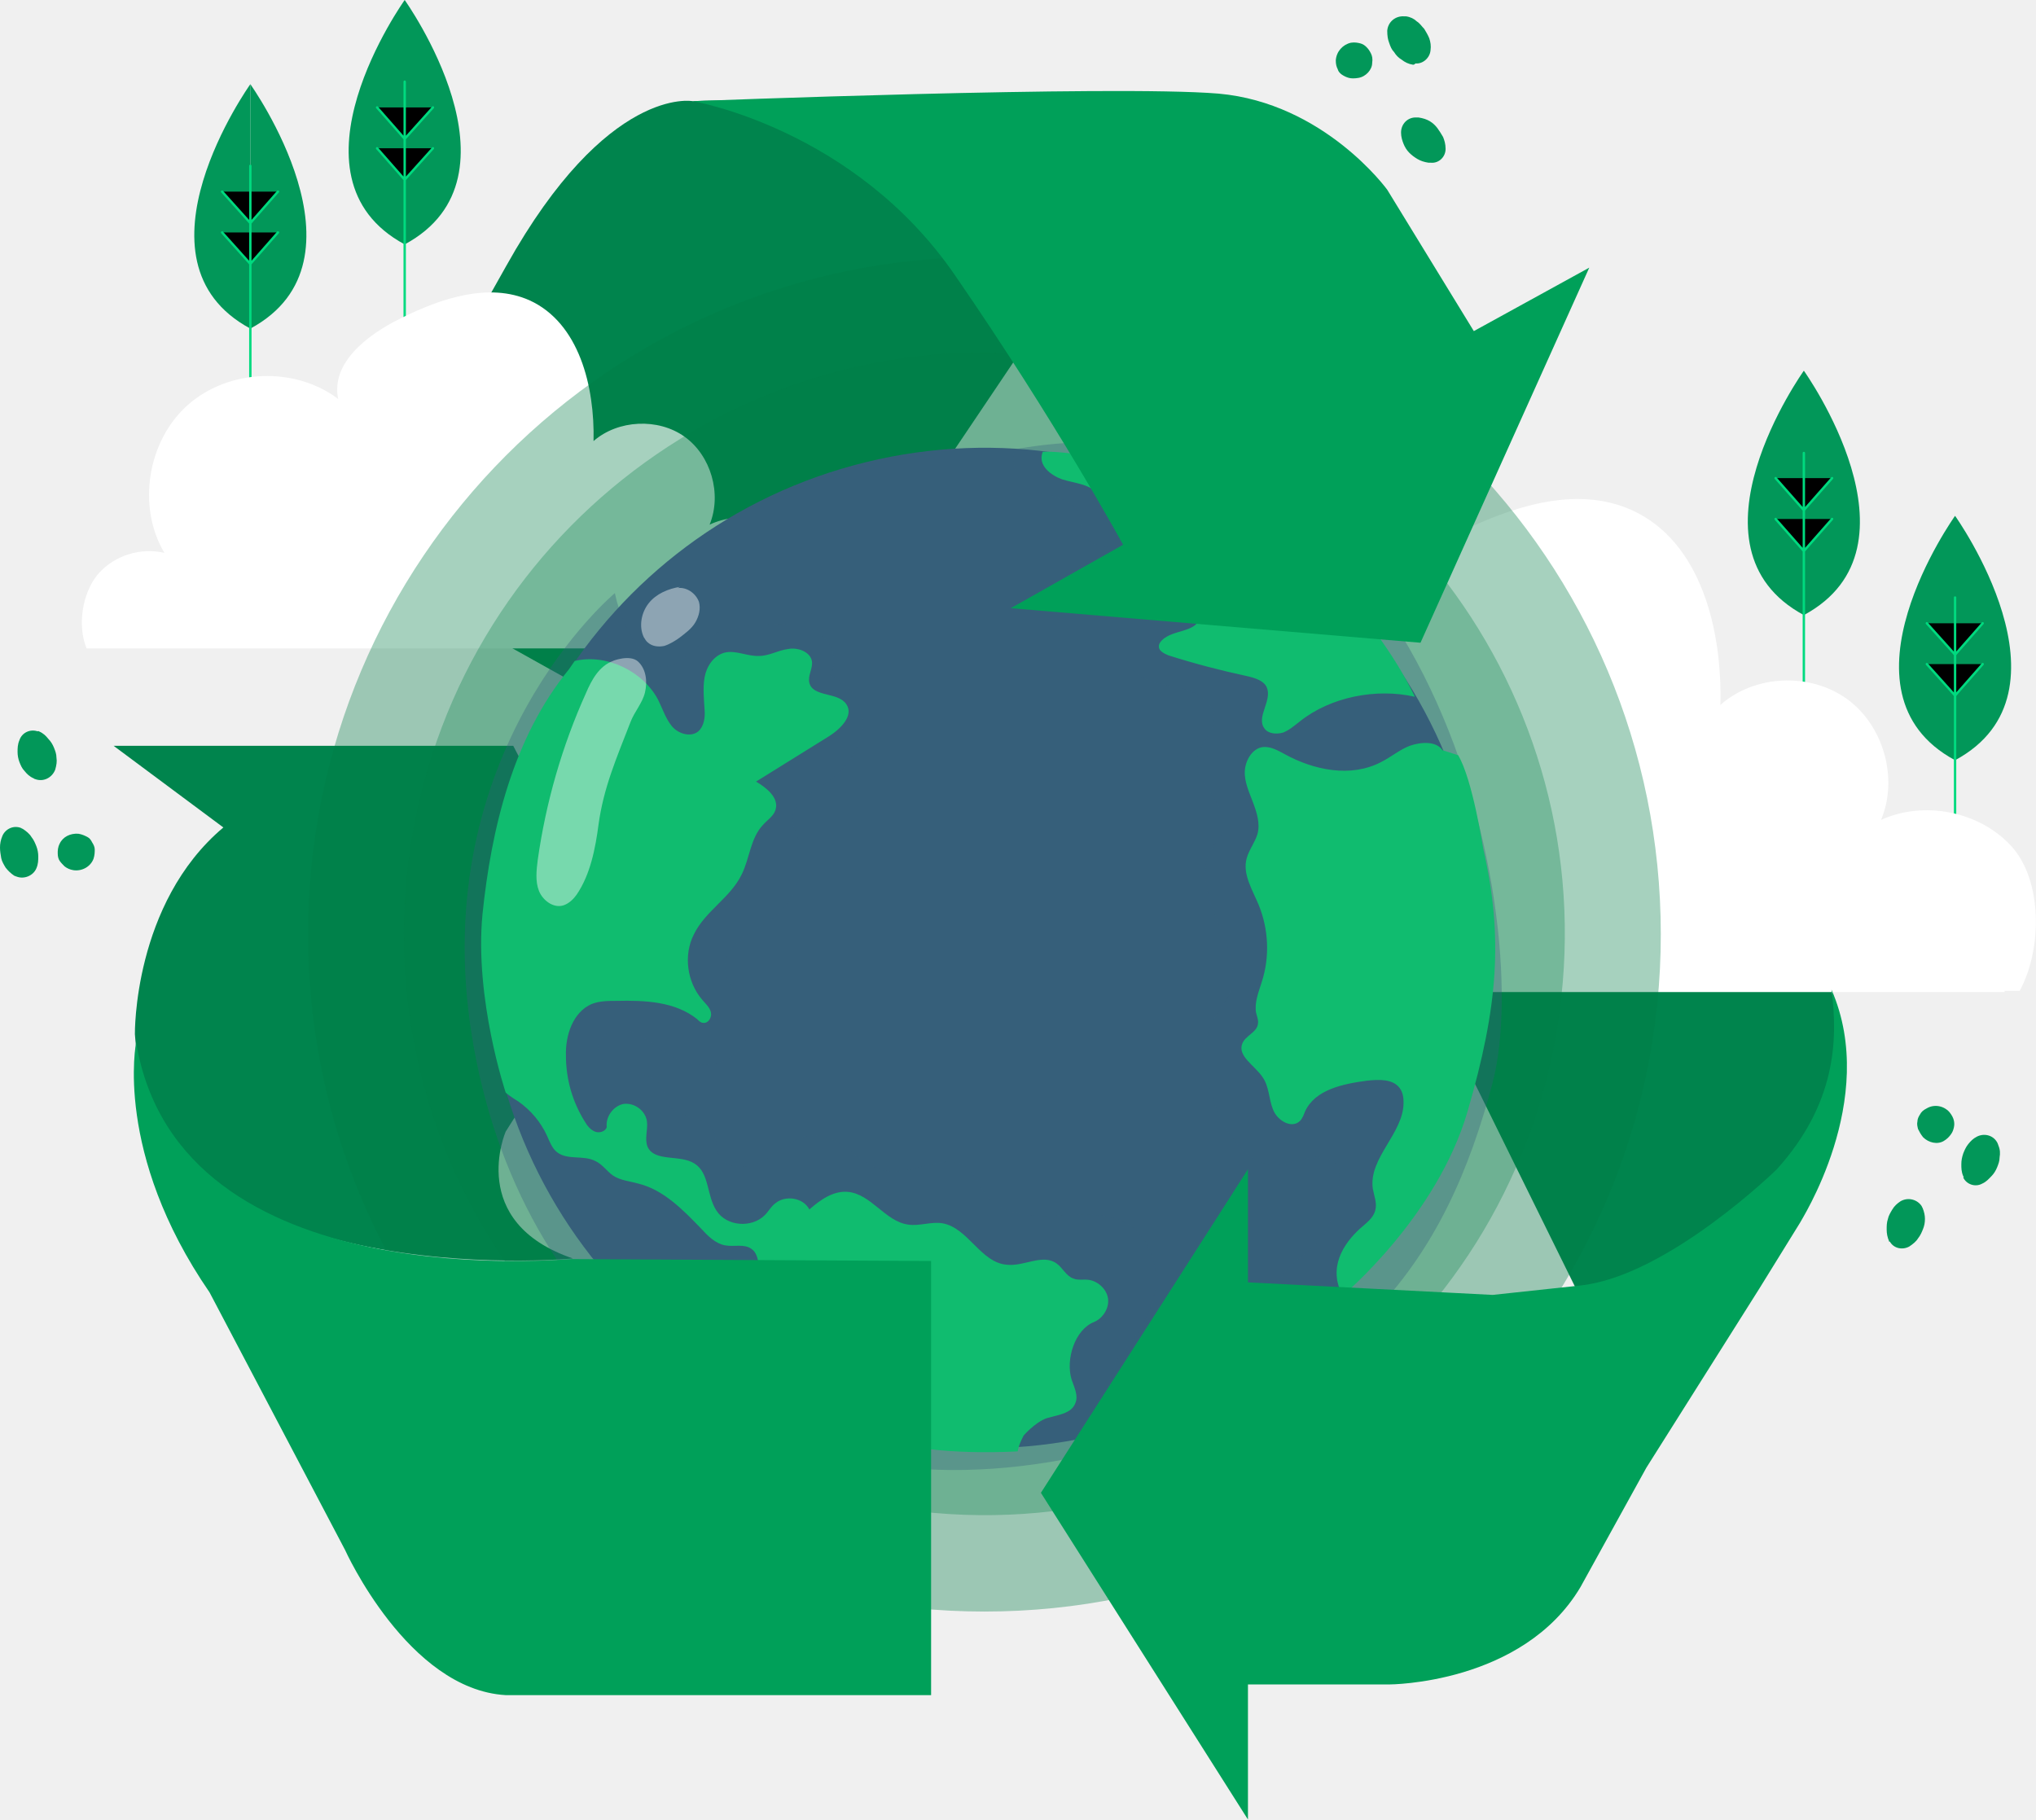
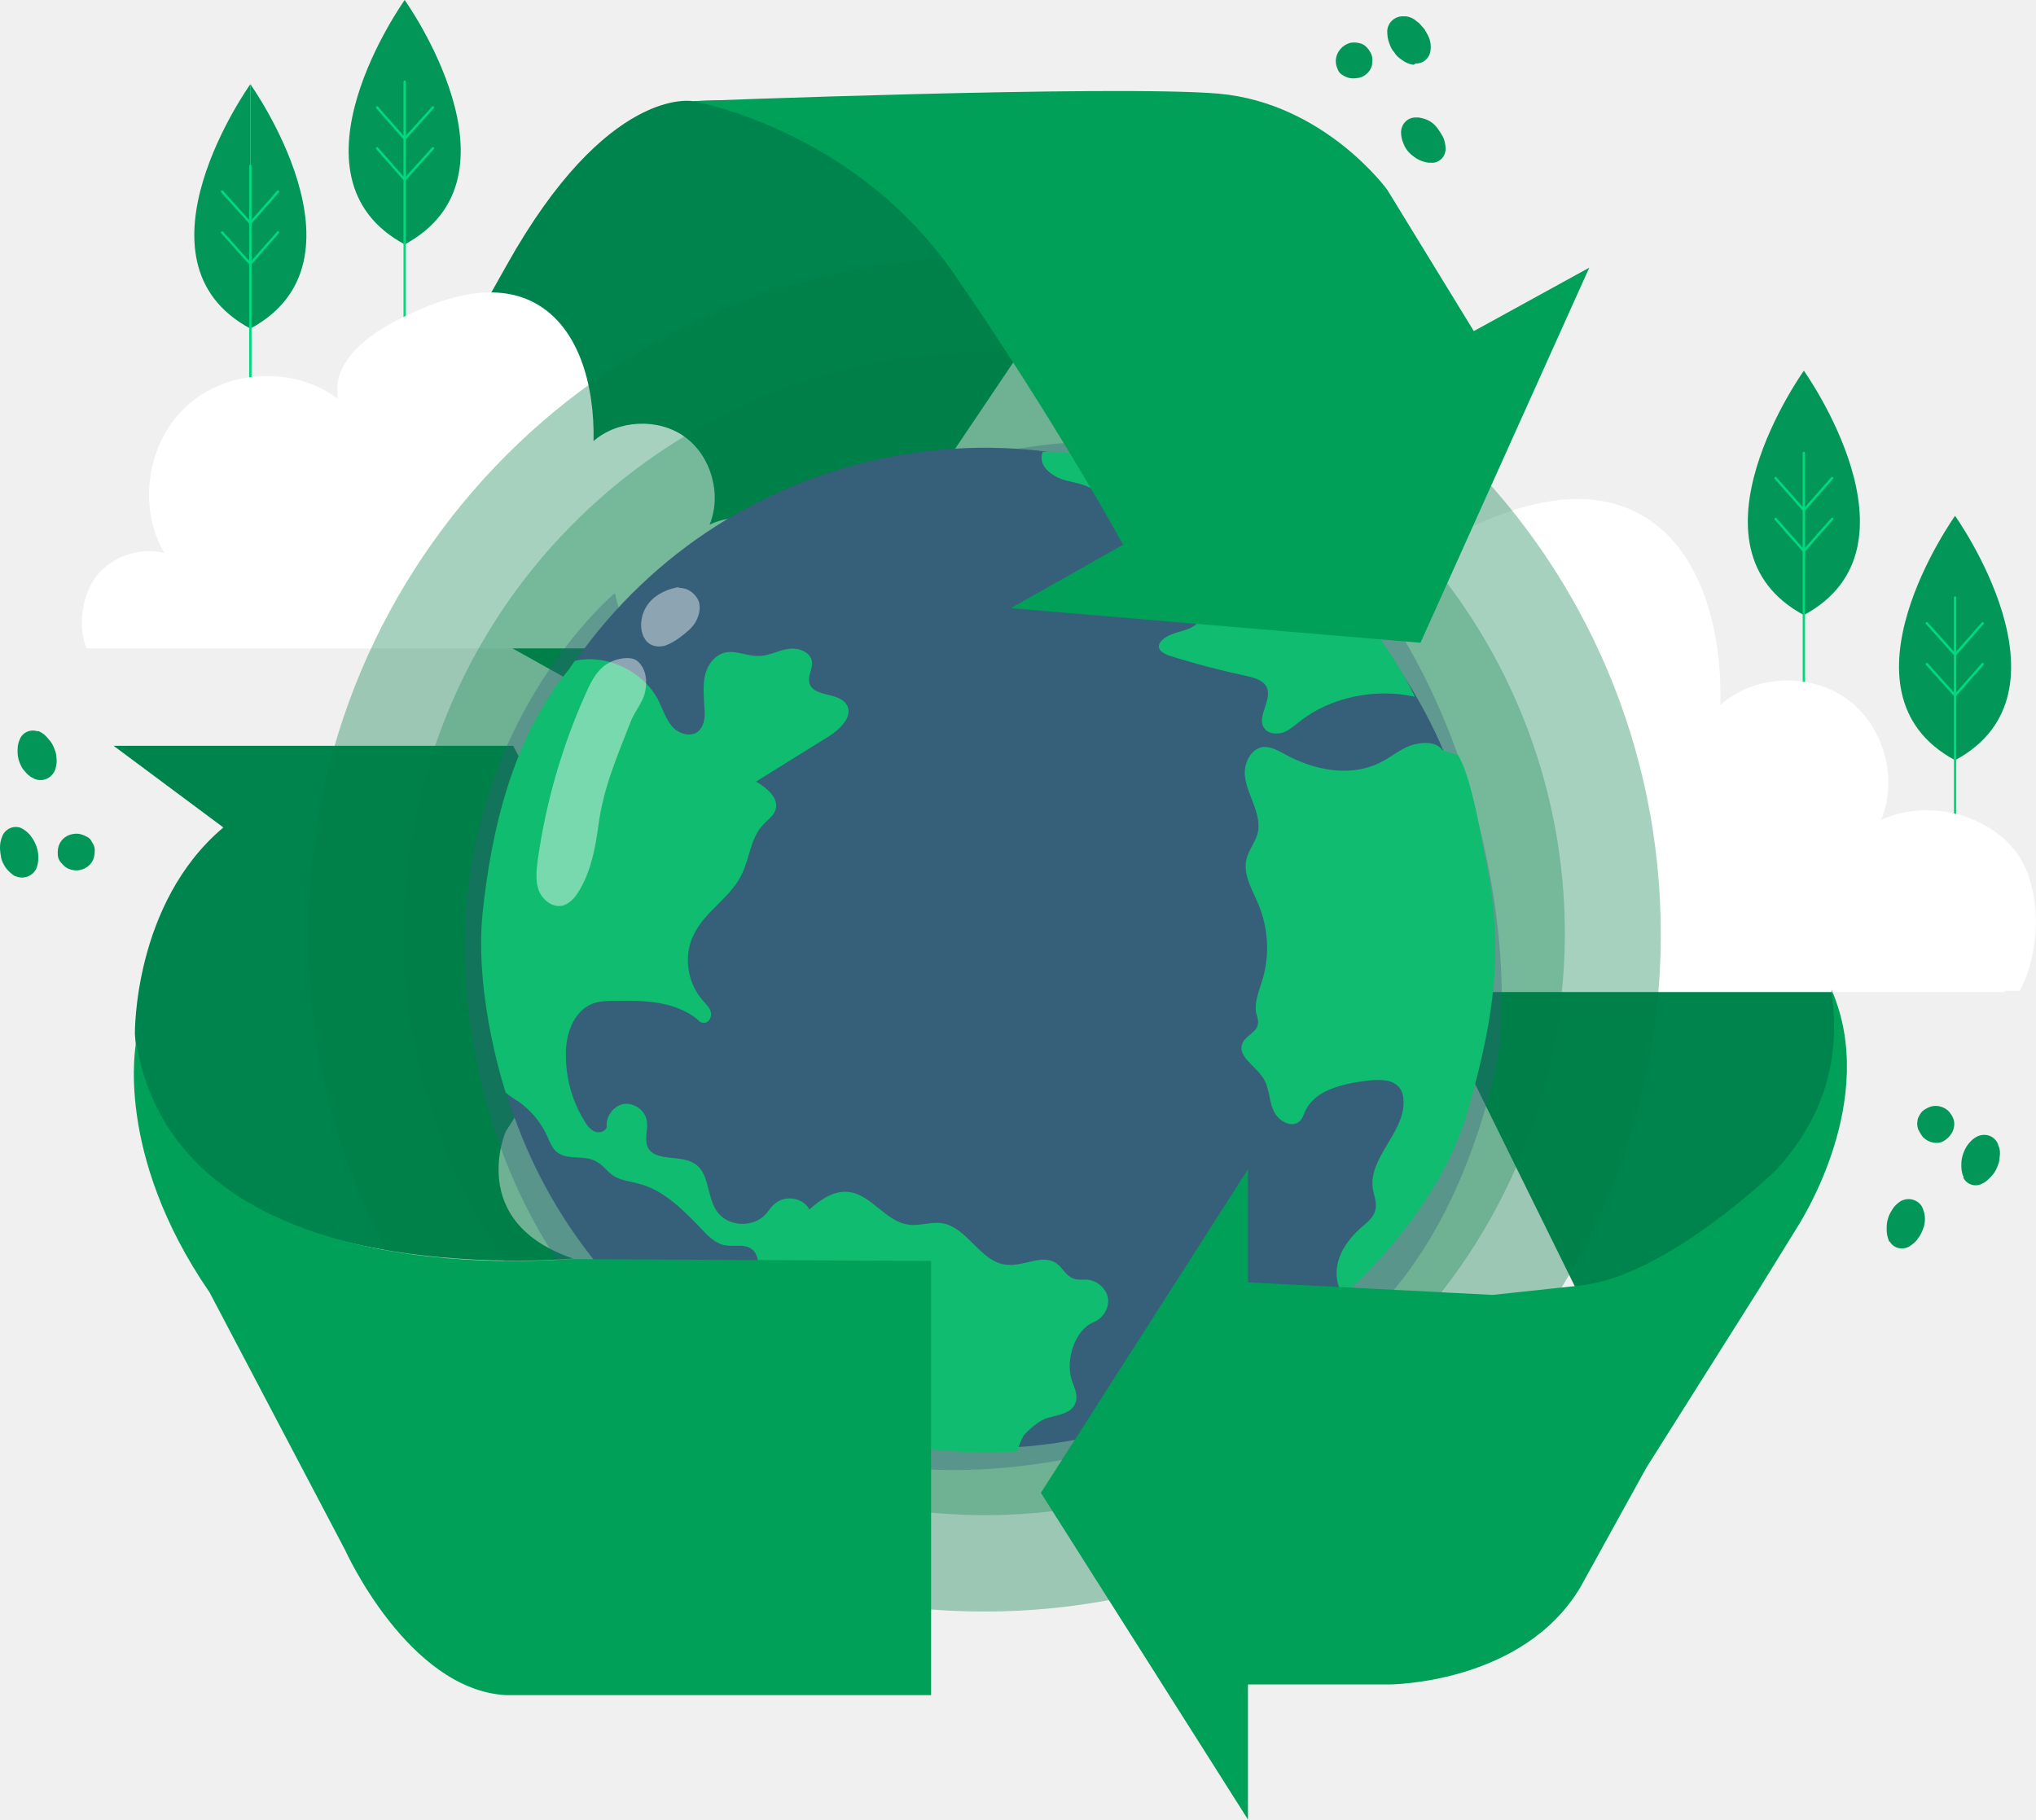
<svg xmlns="http://www.w3.org/2000/svg" viewBox="0 0 706 631">
  <path d="M655.089 430.544c-.652-1.525-.87-2.832-.87-4.14 0-1.307 0-2.396.435-3.704.218-1.089.871-2.178 1.523-3.268.653-1.089 1.523-1.961 2.829-2.832 2.61-1.526 5.874-.654 7.397 1.743 0 .218.217.435.217.435.653 1.526.871 2.833.871 3.922 0 1.308-.218 2.397-.653 3.487-.435 1.089-.87 2.178-1.741 3.268-.652 1.089-1.74 1.961-3.045 2.832-2.394 1.308-5.44.654-6.745-1.743-.218.218-.218.218-.218 0ZM666.838 394.375c-.87-1.089-1.305-1.961-1.74-2.832-.218-.872-.435-1.744-.218-2.615 0-.872.435-1.743.87-2.397.436-.871 1.088-1.525 2.394-2.179 2.61-1.525 5.874-.871 7.832 1.308.87 1.089 1.305 1.961 1.523 2.832.217.872.217 1.743 0 2.615-.218.871-.435 1.525-1.088 2.397-.653.871-1.305 1.525-2.393 2.178-2.176 1.308-5.222.654-7.18-1.307ZM680.762 407.884c-.653-1.525-.653-2.833-.653-4.14 0-1.307.218-2.397.653-3.704.435-1.089.87-2.179 1.741-3.268.87-1.09 1.74-1.961 3.046-2.615 2.61-1.307 5.874-.436 7.179 2.397 0 .218.218.436.218.653.652 1.526.652 2.833.435 4.14 0 1.308-.435 2.397-.87 3.487-.436 1.089-1.088 2.178-1.959 3.05-.87.871-1.74 1.961-3.263 2.615-2.393 1.307-5.439.217-6.527-2.179.218 0 .218-.218 0-.436ZM13.489 253.62c1.523.654 2.393 1.525 3.264 2.615.87.871 1.523 1.961 1.958 3.05.435 1.09.87 2.179.87 3.486.217 1.308 0 2.615-.435 4.14-1.088 2.833-4.134 4.358-6.962 3.269-.217 0-.435-.218-.435-.218-1.523-.654-2.393-1.525-3.263-2.615-.87-.871-1.305-1.961-1.741-3.05-.435-1.09-.653-2.397-.653-3.487 0-1.307 0-2.614.653-4.139.87-2.615 3.699-3.922 6.309-3.051.218-.218.435 0 .435 0ZM27.195 289.136c1.305.218 2.176.653 3.046 1.089.87.436 1.305 1.09 1.741 1.961.435.654.87 1.525.87 2.397 0 .872 0 1.961-.435 3.268-1.088 2.833-4.134 4.358-6.962 3.922-1.305-.218-2.176-.653-3.046-1.307-.653-.654-1.305-1.307-1.74-1.961-.435-.654-.653-1.525-.653-2.615 0-.871 0-1.961.653-3.268 1.088-2.397 3.699-3.704 6.527-3.486ZM7.832 287.393c1.305.871 2.393 1.743 3.046 2.832.87 1.09 1.305 2.179 1.74 3.268.435 1.09.653 2.397.653 3.487 0 1.307 0 2.614-.653 4.14-1.088 2.614-4.351 3.922-6.962 2.832-.218 0-.435-.218-.653-.218-1.305-.871-2.176-1.743-3.046-2.832-.653-1.09-1.305-2.179-1.523-3.269C.218 296.326 0 295.237 0 293.929c0-1.307.218-2.614.87-4.14 1.088-2.396 3.916-3.704 6.527-2.614.218.218.218.218.435.218ZM495.396 56.433c-1.523-.218-2.828-.654-3.916-1.307-1.088-.654-1.958-1.307-2.828-2.179-.87-.872-1.523-1.961-1.958-3.05-.435-1.089-.871-2.397-.871-3.922 0-3.05 2.394-5.447 5.44-5.229h.652c1.523.218 2.829.654 3.917 1.307 1.087.654 1.958 1.525 2.61 2.397.653.872 1.306 1.961 1.958 3.05.436 1.089.871 2.397.871 4.14 0 2.833-2.394 5.011-5.004 4.793h-.871ZM471.029 27.018c-1.305.218-2.393.218-3.263 0-.871-.218-1.741-.654-2.394-1.089-.652-.436-1.305-1.089-1.523-1.961-.435-.872-.652-1.743-.652-3.05.217-3.05 2.393-5.447 5.221-6.101 1.306-.218 2.394 0 3.264.218.87.218 1.523.654 2.176 1.307.652.654 1.087 1.307 1.522 2.179.436.872.653 1.961.436 3.268 0 2.397-2.176 4.793-4.787 5.229ZM489.957 22.442c-1.523-.218-2.828-.872-3.916-1.743-1.088-.654-1.958-1.525-2.611-2.615-.87-.872-1.305-1.961-1.74-3.268-.435-1.089-.653-2.397-.653-4.14.218-3.05 2.828-5.229 5.874-5.011h.653c1.523.218 2.828.872 3.699 1.743 1.087.654 1.74 1.743 2.61 2.615.653 1.089 1.306 2.179 1.741 3.268.435 1.307.653 2.615.435 4.14-.217 2.615-2.611 4.793-5.221 4.576-.436.436-.653.436-.871.436ZM140.33 0s43.73 61.226 0 84.758V0ZM140.33 0s-43.731 61.226 0 84.758V0Z" fill="#029759" />
-   <path d="M140.33 28.325v87.809M150.12 37.259l-9.79 10.894-9.573-10.894M150.12 51.421l-9.79 10.894-9.573-10.894" stroke="#00DA7F" stroke-width=".828" stroke-miterlimit="10" stroke-linecap="round" stroke-linejoin="round" />
+   <path d="M140.33 28.325v87.809M150.12 37.259l-9.79 10.894-9.573-10.894M150.12 51.421l-9.79 10.894-9.573-10.894" fill="transparent" stroke="#00DA7F" stroke-width=".828" stroke-miterlimit="10" stroke-linecap="round" stroke-linejoin="round" />
  <path d="M86.808 29.197s43.731 61.226 0 84.758V29.197Z" fill="#029759" />
  <path d="M86.808 29.197s-43.731 61.226 0 84.758V29.197Z" fill="#029759" />
-   <path d="M86.808 57.522v87.808M96.381 66.456l-9.573 10.894-9.79-10.894M96.381 80.618l-9.573 10.894-9.79-10.894" stroke="#00DA7F" stroke-width=".828" stroke-miterlimit="10" stroke-linecap="round" stroke-linejoin="round" />
+   <path d="M86.808 57.522v87.808M96.381 66.456l-9.573 10.894-9.79-10.894M96.381 80.618l-9.573 10.894-9.79-10.894" fill="transparent" stroke="#00DA7F" stroke-width=".828" stroke-miterlimit="10" stroke-linecap="round" stroke-linejoin="round" />
  <path d="M677.934 178.885s43.731 61.226 0 84.758v-84.758ZM677.934 178.885s-43.731 61.226 0 84.758v-84.758Z" fill="#029759" />
-   <path d="M677.934 207.21v87.809M687.507 216.144l-9.573 10.894-9.79-10.894M687.507 230.307l-9.573 10.894-9.79-10.894" stroke="#00DA7F" stroke-width=".828" stroke-miterlimit="10" stroke-linecap="round" stroke-linejoin="round" />
+   <path d="M677.934 207.21v87.809M687.507 216.144l-9.573 10.894-9.79-10.894M687.507 230.307l-9.573 10.894-9.79-10.894" fill="transparent" stroke="#00DA7F" stroke-width=".828" stroke-miterlimit="10" stroke-linecap="round" stroke-linejoin="round" />
  <path d="M625.501 128.553s43.731 61.226 0 84.758v-84.758ZM625.501 128.553s-43.731 61.226 0 84.758v-84.758Z" fill="#029759" />
-   <path d="M625.501 157.096v87.591M635.291 165.812l-9.79 11.112-9.791-11.112M635.291 179.975l-9.79 11.112-9.791-11.112" stroke="#00DA7F" stroke-width=".828" stroke-miterlimit="10" stroke-linecap="round" stroke-linejoin="round" />
+   <path d="M625.501 157.096v87.591M635.291 165.812l-9.79 11.112-9.791-11.112M635.291 179.975l-9.79 11.112-9.791-11.112" fill="transparent" stroke="#00DA7F" stroke-width=".828" stroke-miterlimit="10" stroke-linecap="round" stroke-linejoin="round" />
  <path d="m466.243 284.125 99.209-66.238 49.17 81.49s34.376 45.974 20.016 90.858c-14.359 45.103-61.136 65.366-83.545 66.02l-84.85-172.13ZM177.968 258.632l62.007 119.402-40.685-23.314-23.932 37.694s-13.707 31.376 23.279 44.013c0 0-145.551 13.727-151.861-77.785 0 0-.653-45.321 30.677-71.685l-38.074-28.325H177.968ZM240.192 35.08s-29.589-5.665-64.617 57.086c-35.028 62.751-58.742 98.702-58.742 98.702l138.589 77.35L381.827 80.401c-.217-.218-53.956-49.242-141.635-45.32Z" fill="#00844D" />
  <path d="M695.121 344.043h-341.36c-4.569-10.894-2.176-26.582 5.439-35.515 7.615-8.934 20.669-13.073 31.982-10.241-13.054-22.442-8.05-53.818 11.314-71.031 19.363-17.213 51.128-18.52 71.796-2.832-3.698-17.214 13.925-30.94 29.589-38.784 19.364-9.587 42.208-17.649 62.006-8.716 23.933 10.895 31.33 41.399 30.677 67.545 11.749-10.458 30.894-11.33 43.731-2.179 12.836 9.151 18.058 27.672 11.966 42.052 14.794-6.754 33.94-3.05 45.036 8.934 11.096 11.984 10.878 35.951 3.046 50.332h-5.222v.435ZM276.526 224.86H30.024c-3.263-7.844-1.523-19.174 3.916-25.711 5.657-6.537 14.794-9.369 23.062-7.408-9.573-16.124-5.874-39.002 8.268-51.421 14.142-12.42 36.986-13.292 51.998-1.961-2.611-12.42 10.008-22.225 21.539-27.89 13.924-6.972 30.676-12.637 44.818-6.319 17.188 7.844 22.627 29.851 22.192 48.807 8.485-7.408 22.409-8.062 31.547-1.525 9.138 6.536 13.054 19.827 8.702 30.504 10.661-5.012 24.368-2.179 32.418 6.536 8.05 8.716 7.832 25.929 2.175 36.388h-4.133Z" fill="#fff" />
  <path opacity=".35" d="M341.36 558.88c129.53 0 234.536-105.16 234.536-234.882S470.89 89.116 341.36 89.116 106.824 194.276 106.824 323.998c0 129.722 105.006 234.882 234.536 234.882Z" fill="#017C45" />
  <path opacity=".3" d="M539.99 356.158c17.806-109.874-56.699-213.401-166.412-231.233-109.712-17.832-213.086 56.784-230.892 166.658-17.805 109.875 56.7 213.401 166.412 231.233 109.713 17.832 213.087-56.783 230.892-166.658Z" fill="#017C45" />
  <path d="M382.496 497.236c92.91-22.749 149.814-116.621 127.098-209.669-22.716-93.048-116.449-150.036-209.36-127.286-92.91 22.749-149.814 116.621-127.098 209.669 22.716 93.048 116.45 150.035 209.36 127.286Z" fill="#365F7A" />
  <path opacity=".34" d="M353.326 155.571c-3.698.654-1.523 10.023 1.523 12.42 3.046 2.397 6.962 3.05 10.661 4.14 3.698 1.089 7.615 3.05 8.92 6.536.87 2.397.435 5.23 1.741 7.408 3.263 5.448 13.924 1.961 16.317 7.626 1.088 2.615-.218 5.883 1.523 8.062 1.088 1.743 3.481 2.179 4.786 3.922 3.046 4.358-3.481 8.716-6.527 12.856-3.045 4.139-2.61 10.458.871 14.162 3.916 4.14 10.443 4.576 16.1 5.883 5.656 1.307 11.966 5.011 11.748 10.894-.218 4.794-4.786 8.28-5.657 12.856-1.74 9.587 12.402 17.866 8.485 26.582-.87 1.743-2.175 3.05-3.263 4.793-5.004 7.409-1.958 17.213 1.523 25.493 3.481 8.062 7.615 17.213 4.134 25.493-1.306 3.486-3.917 6.101-5.657 9.369-4.787 8.933-2.828 20.046.87 29.633 3.916 10.24 11.966 21.57 23.062 20.263 3.699-.436 6.962-2.179 10.661-2.615 3.698-.435 8.05.654 9.138 4.14.435 1.526.217 3.051 0 4.358-.871 7.408-2.176 15.034-6.963 20.699-2.828 3.269-6.962 5.447-10.008 8.716-3.263 3.05-5.656 7.844-3.916 11.984.653 1.743 1.958 3.486 1.306 5.229-.435 1.089-1.523 1.525-2.611 2.179-14.142 6.972-28.284 14.162-42.425 21.135-4.134 2.179-10.008 3.704-12.837 0-3.046-3.922.871-9.369 4.134-13.073 5.222-5.883 9.138-13.292 9.79-21.136.653-7.843-2.61-16.341-9.137-20.699-7.398-4.793-16.753-3.704-25.673-3.268-8.703.436-18.928-.436-24.15-7.408-2.175-3.051-3.481-6.755-6.309-9.151-7.397-5.883-18.058 2.396-27.631 1.089s-16.317-12.855-26.108-12.42c-6.309.218-11.096 5.23-16.317 8.498-5.439 3.268-13.924 3.922-16.318-1.961-1.088-2.615-.435-5.665-1.74-8.28-2.829-5.229-11.749-3.704-15.23-8.497-1.305-1.961-1.523-4.576-2.611-6.537-2.393-3.922-7.614-4.575-12.183-5.447-4.569-.872-9.791-3.268-10.008-7.844 0-4.576 5.656-7.408 10.008-6.319 4.569.872 8.05 4.14 11.748 6.755 5.657 3.704 12.619 6.319 19.146 4.793 6.527-1.525 12.401-7.844 11.531-14.598-1.088-7.19-8.92-12.638-8.267-19.828.652-8.062 10.443-11.33 16.97-16.341 8.267-6.319 11.531-18.085 8.05-27.89-.653-1.961-1.741-3.922-1.741-5.883-.218-6.101 6.527-9.369 11.531-12.637 6.527-4.358 11.749-11.112 12.619-18.956.652-7.844-3.916-16.342-11.314-18.521 3.699-4.575.653-11.983-4.351-15.034-5.004-3.05-11.313-2.832-17.188-2.614-7.179.217-14.794.653-20.668 4.793-5.657 3.922-11.096 11.548-17.623 9.369-2.176-.871-3.916-2.614-5.222-4.575-4.569-6.101-7.832-13.074-9.355-20.482 0 0-65.487 54.472-49.605 153.392 15.665 98.703 94.424 165.376 200.378 147.946 105.954-17.649 137.936-72.121 153.601-131.604 15.665-60.137-25.02-244.033-164.262-219.848Z" fill="#365F7A" />
  <path d="M199.29 229.217c10.878-2.615 23.715 3.486 28.936 13.509 1.523 3.051 2.611 6.537 4.787 9.151 2.175 2.615 6.527 3.922 9.138 1.743 1.958-1.743 2.393-4.793 2.175-7.408-.217-3.704-.653-7.626 0-11.33.653-3.704 3.046-7.408 6.745-8.497 3.916-1.09 8.05 1.307 12.183 1.089 3.481 0 6.527-1.961 10.008-2.397 3.264-.653 7.615.872 8.268 4.14.435 2.615-1.523 5.012-.87 7.626 1.305 5.012 10.008 3.051 12.836 7.408 2.611 3.922-1.958 8.498-6.092 11.113-8.485 5.229-16.752 10.458-25.237 15.687 3.698 2.179 8.049 5.665 6.744 9.805-.653 2.179-2.828 3.486-4.351 5.23-4.352 4.575-4.569 11.548-7.397 17.213-3.917 8.061-12.619 12.637-16.535 20.699-3.699 7.19-2.394 16.559 2.828 22.66 1.088 1.307 2.611 2.615 3.046 4.358.435 1.743-.87 3.922-2.611 3.704-.87 0-1.523-.654-2.176-1.307-7.614-6.101-18.058-6.537-27.848-6.319-3.046 0-5.874 0-8.703 1.089-6.527 2.833-9.137 10.895-8.92 17.867 0 8.062 2.176 15.906 6.527 22.878.87 1.525 1.958 2.833 3.481 3.486 1.523.654 3.699 0 4.134-1.525-.435-3.704 2.393-7.408 5.874-8.062 3.699-.435 7.397 2.179 8.05 5.883.435 3.051-.87 6.101.218 8.934 2.393 5.447 11.313 2.614 16.317 5.883 5.222 3.268 4.134 11.112 7.615 16.341 3.481 5.447 12.184 6.101 16.752 1.525 1.306-1.307 2.176-3.05 3.699-4.14 3.481-2.832 9.573-1.961 11.749 2.179 3.698-3.268 8.267-6.536 13.271-6.101 8.05.654 13.054 10.241 20.886 11.331 3.917.653 8.05-1.09 11.966-.436 8.921 1.525 13.272 13.727 22.41 14.38 5.874.654 12.401-3.922 17.187-.435 2.176 1.525 3.264 4.357 5.875 5.229 1.523.653 3.481.218 5.221.436 3.264.435 6.31 3.268 6.745 6.536.435 3.268-1.741 6.755-4.787 8.062-6.744 2.615-10.008 13.073-7.832 20.046.87 2.614 2.393 5.447 1.305 8.061-1.305 3.704-6.091 4.14-9.79 5.23-4.134 1.307-8.92 6.754-8.268 6.318 0 0-1.523 2.615-1.958 5.23 0 0-23.062 1.525-40.684-2.397.87-3.704-1.088-9.151-4.134-11.548-3.046-2.397-6.962-3.486-10.661-4.576-9.573-2.832-19.581-6.318-25.89-14.162-6.527-8.28-7.615-19.61-8.268-30.069-.217-2.614-.435-5.883-2.61-7.408-2.611-1.961-6.092-.654-9.356-1.307-3.263-.654-5.874-3.268-8.05-5.665-6.309-6.537-13.054-13.509-21.756-15.688-3.046-.872-6.31-1.089-8.92-2.833-2.176-1.525-3.699-3.922-6.092-5.011-4.134-2.179-9.573-.218-13.272-3.05-1.74-1.308-2.611-3.704-3.481-5.665-2.175-4.794-5.656-8.934-10.008-11.984 0 0-2.611-1.525-4.351-3.051 0 0-10.878-32.465-8.05-61.88 3.046-29.414 10.443-61.008 30.024-84.975l1.958-2.833ZM505.622 261.9c5.004 8.28 8.703 32.465 8.703 32.465 6.962 30.504 5.221 54.472-5.439 91.077-10.661 36.605-43.296 63.84-43.296 63.84-5.222-9.587.218-17.866 5.874-23.096 2.176-1.961 4.787-3.704 5.439-6.536.653-2.397-.435-5.012-.87-7.408-1.523-10.677 10.661-19.174 10.661-29.851 0-1.743-.218-3.486-1.305-5.011-2.394-3.269-7.18-3.051-11.314-2.615-8.267 1.09-18.058 3.051-21.539 10.677-.435 1.089-.87 2.396-1.74 3.268-2.829 2.832-7.833 0-9.356-3.922-1.523-3.704-1.305-8.062-3.698-11.33-2.611-3.922-8.703-7.19-6.962-11.548 1.087-2.833 5.221-3.922 5.439-6.973.217-1.307-.435-2.614-.653-3.704-.653-3.486.87-7.19 1.958-10.676 2.828-8.716 2.393-18.303-1.088-26.8-2.175-5.229-5.656-10.677-4.134-16.124.871-3.05 2.829-5.447 3.699-8.279 1.088-3.705-.217-7.626-1.523-11.113-1.305-3.486-3.046-7.19-2.828-10.894.217-3.704 2.611-7.844 6.309-8.28 2.611-.218 5.004 1.09 7.397 2.397 10.226 5.665 23.062 8.28 33.506 2.833 3.481-1.744 6.526-4.358 10.008-5.665 3.698-1.308 9.137-1.744 11.313 1.525l5.439 1.743ZM361.594 156.661c-1.958 4.793 3.046 8.28 6.744 9.587 4.134 1.307 9.138 1.525 12.184 4.793 2.176 2.397 2.611 5.883 4.569 8.716 5.439 7.626 18.275 3.704 26.108 9.151 1.523 1.09 2.828 2.833 2.393 4.576-.435 1.307-1.741 2.179-2.393 3.486-3.264 5.447 6.962 11.548 4.786 17.649-1.74 4.793-9.355 3.704-13.054 7.408-.652.654-1.088 1.307-1.088 2.179 0 1.525 1.741 2.397 3.264 3.05 8.92 2.833 18.058 5.23 27.196 7.19 2.828.654 5.874 1.526 6.962 3.922 1.958 4.576-3.699 10.241-.871 14.163 1.306 1.961 4.134 2.179 6.527 1.525 2.176-.871 3.917-2.396 5.875-3.922 10.66-8.497 26.543-11.548 39.814-8.497 0 0-25.455-57.522-90.29-78.657 0-.654-27.413-6.755-38.726-6.319Z" fill="#10BC6F" />
  <path opacity=".43" d="M221.264 229.435c2.829 2.615 3.264 6.972 2.393 10.676-.87 3.705-3.698 6.755-5.004 10.241-5.004 12.855-9.355 22.878-11.095 35.516-1.088 8.279-2.829 17.431-7.615 24.403-1.088 1.525-2.611 3.05-4.569 3.704-3.481 1.089-7.18-1.743-8.485-5.011-1.306-3.269-.87-7.191-.435-10.677 2.828-20.045 8.485-39.655 16.752-57.958 1.958-4.575 4.569-9.369 9.356-11.112-.218 0 5.874-2.397 8.702.218ZM234.971 203.942c3.046-.436 6.309 1.743 7.397 4.793.653 2.397 0 5.012-1.305 7.191-1.306 2.179-3.481 3.704-5.44 5.229-1.523 1.089-3.263 2.179-5.221 2.832-1.958.436-4.134.218-5.657-1.089-.653-.436-1.088-1.307-1.523-1.961-1.74-3.704-.87-8.498 1.741-11.766 2.61-3.268 6.744-5.011 10.878-5.665" fill="#fff" />
  <path d="M47.212 361.475s-7.832 38.348 25.455 86.719l46.994 89.333s21.757 48.371 55.697 50.332h147.509v-150.56l-124.23-.653c.218-.436-136.631 14.598-151.425-75.171ZM240.192 35.08s55.914 9.369 90.943 60.355c35.028 50.767 58.307 93.473 58.307 93.473l-38.944 22.007 142.07 11.983 58.525-130.078-40.032 22.007-30.024-49.025s-21.756-30.068-58.525-33.337c-36.769-3.05-182.32 2.615-182.32 2.615ZM635.073 343.172c2.394 17.867 1.306 39.873-18.928 62.315 0 0-37.856 37.041-68.098 40.31l-30.459 3.268-84.85-4.358v-39.22l-71.797 112.212L432.738 631v-46.845h48.952s46.31 0 66.357-33.773l22.845-41.398 39.161-62.098 14.142-22.878c-.217 0 27.631-42.488 10.878-80.836Z" fill="#00A059" />
</svg>
